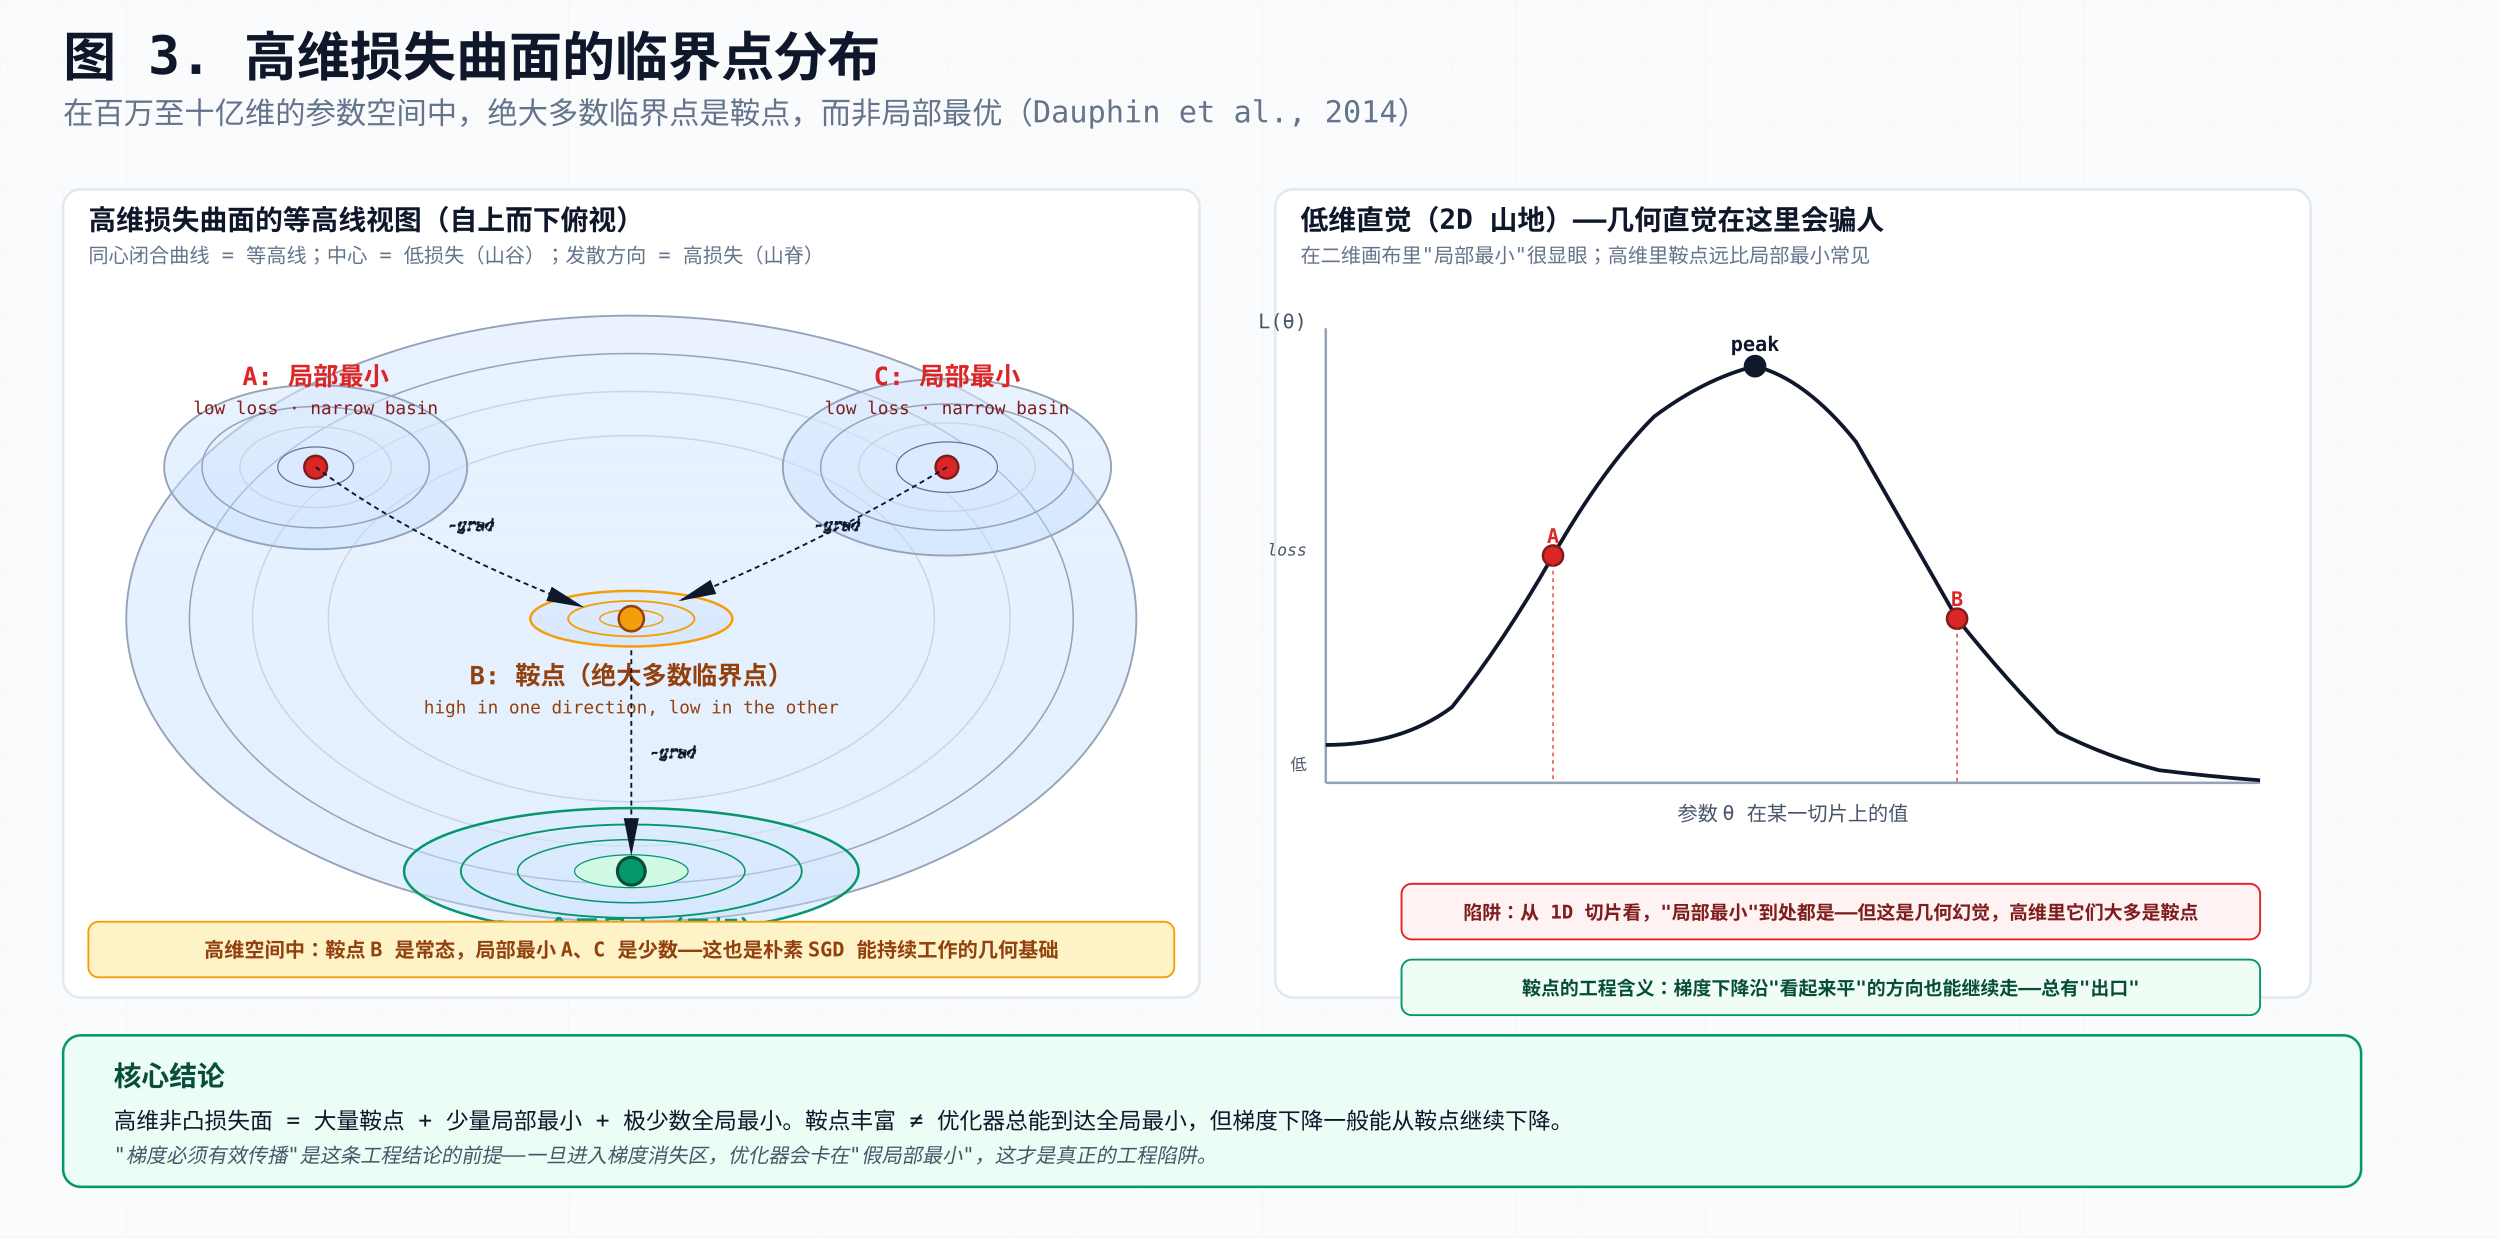
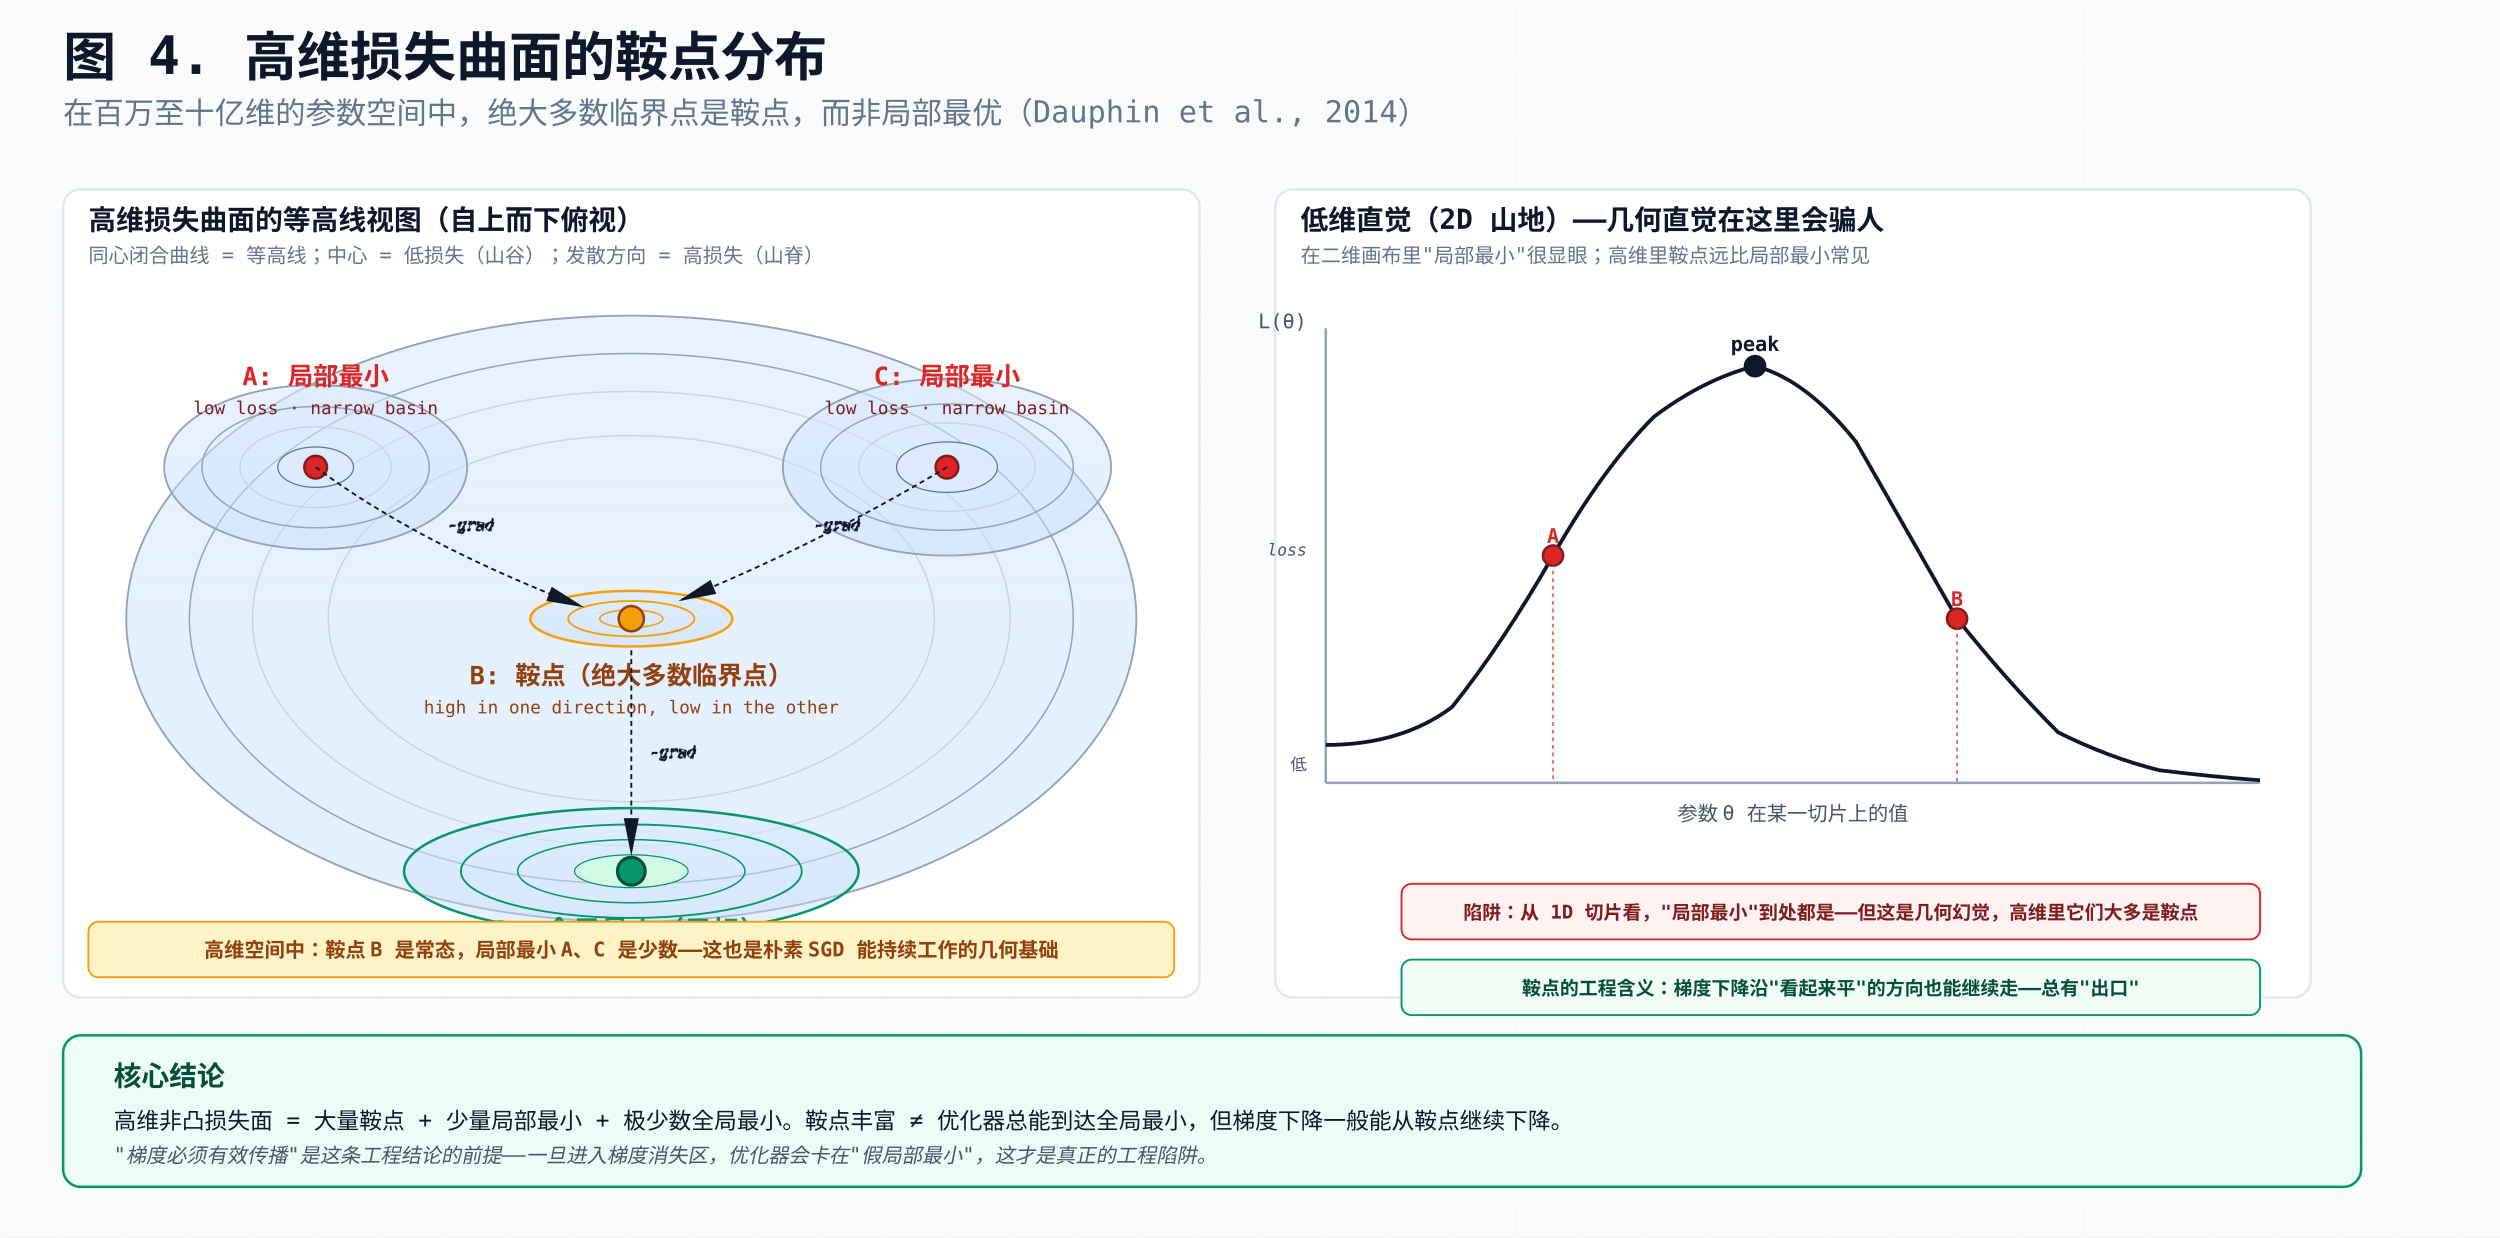
<svg xmlns="http://www.w3.org/2000/svg" viewBox="0 0 1980 980">
  <defs>
    <pattern id="grid" width="50" height="50" patternUnits="userSpaceOnUse">
      <path d="M 50 0 L 0 0 0 50" fill="none" stroke="#eef0f2" stroke-width="0.5" />
    </pattern>
    <filter id="shadow">
      <feDropShadow dx="0" dy="3" stdDeviation="6" flood-color="#000" flood-opacity="0.08" />
    </filter>
    <marker id="arrow-blue" markerWidth="20" markerHeight="8" refX="18" refY="4" orient="auto">
      <polygon points="0 0, 20 4, 0 8" fill="#0f172a" />
    </marker>
    <marker id="arrow-gray" markerWidth="18" markerHeight="7" refX="16" refY="3.5" orient="auto">
      <polygon points="0 0, 18 3.5, 0 7" fill="#94a3b8" />
    </marker>
    <linearGradient id="contour-grad" x1="0%" y1="0%" x2="0%" y2="100%">
      <stop offset="0%" stop-color="#dbeafe" stop-opacity="0.6" />
      <stop offset="100%" stop-color="#bfdbfe" stop-opacity="0.4" />
    </linearGradient>
    <style>
      text { font-family: 'Microsoft YaHei', 'Noto Sans SC', 'PingFang SC', 'JetBrains Mono', monospace; }
    </style>
  </defs>
  <rect width="100%" height="100%" fill="#fafbfc" />
  <rect width="100%" height="100%" fill="url(#grid)" />
  <g transform="translate(-30, 0)">
-     <text x="80" y="60" fill="#0f172a" font-size="42" font-weight="700">图 3. 高维损失曲面的临界点分布</text>
+     <text x="80" y="60" fill="#0f172a" font-size="42" font-weight="700">图 4. 高维损失曲面的鞍点分布</text>
    <text x="80" y="98" fill="#64748b" font-size="24">在百万至十亿维的参数空间中，绝大多数临界点是鞍点，而非局部最优（Dauphin et al., 2014）</text>
    <g transform="translate(80, 150)">
      <rect x="0" y="0" width="900" height="640" rx="14" fill="#ffffff" stroke="#e2e8f0" stroke-width="2" />
      <text x="20" y="32" fill="#0f172a" font-size="22" font-weight="700">高维损失曲面的等高线视图（自上而下俯视）</text>
      <text x="20" y="58" fill="#64748b" font-size="16">同心闭合曲线 = 等高线；中心 = 低损失（山谷）；发散方向 = 高损失（山脊）</text>
      <ellipse cx="450" cy="340" rx="400" ry="240" fill="url(#contour-grad)" stroke="#94a3b8" stroke-width="1.5" />
      <ellipse cx="450" cy="340" rx="350" ry="210" fill="none" stroke="#94a3b8" stroke-width="1.2" />
      <ellipse cx="450" cy="340" rx="300" ry="180" fill="none" stroke="#cbd5e1" stroke-width="1.2" />
      <ellipse cx="450" cy="340" rx="240" ry="145" fill="none" stroke="#cbd5e1" stroke-width="1.2" />
      <g>
        <ellipse cx="200" cy="220" rx="120" ry="65" fill="url(#contour-grad)" stroke="#94a3b8" stroke-width="1.5" />
        <ellipse cx="200" cy="220" rx="90" ry="48" fill="none" stroke="#94a3b8" stroke-width="1.2" />
        <ellipse cx="200" cy="220" rx="60" ry="32" fill="none" stroke="#cbd5e1" stroke-width="1.2" />
        <ellipse cx="200" cy="220" rx="30" ry="16" fill="#dbeafe" stroke="#64748b" stroke-width="1" />
        <circle cx="200" cy="220" r="9" fill="#dc2626" stroke="#7f1d1d" stroke-width="2" />
        <text x="200" y="155" fill="#dc2626" font-size="20" font-weight="700" text-anchor="middle">A: 局部最小</text>
        <text x="200" y="178" fill="#7f1d1d" font-size="14" text-anchor="middle">low loss · narrow basin</text>
      </g>
      <g>
        <ellipse cx="450" cy="340" rx="80" ry="22" fill="url(#contour-grad)" stroke="#f59e0b" stroke-width="2" />
        <ellipse cx="450" cy="340" rx="50" ry="14" fill="none" stroke="#f59e0b" stroke-width="1.5" />
        <ellipse cx="450" cy="340" rx="25" ry="7" fill="none" stroke="#f59e0b" stroke-width="1.2" />
        <circle cx="450" cy="340" r="10" fill="#f59e0b" stroke="#92400e" stroke-width="2" />
        <text x="450" y="392" fill="#92400e" font-size="20" font-weight="700" text-anchor="middle">B: 鞍点（绝大多数临界点）</text>
        <text x="450" y="415" fill="#92400e" font-size="14" text-anchor="middle">high in one direction, low in the other</text>
      </g>
      <g>
        <ellipse cx="700" cy="220" rx="130" ry="70" fill="url(#contour-grad)" stroke="#94a3b8" stroke-width="1.5" />
        <ellipse cx="700" cy="220" rx="100" ry="50" fill="none" stroke="#94a3b8" stroke-width="1.2" />
        <ellipse cx="700" cy="220" rx="70" ry="35" fill="none" stroke="#cbd5e1" stroke-width="1.2" />
        <ellipse cx="700" cy="220" rx="40" ry="20" fill="#dbeafe" stroke="#64748b" stroke-width="1" />
        <circle cx="700" cy="220" r="9" fill="#dc2626" stroke="#7f1d1d" stroke-width="2" />
        <text x="700" y="155" fill="#dc2626" font-size="20" font-weight="700" text-anchor="middle">C: 局部最小</text>
        <text x="700" y="178" fill="#7f1d1d" font-size="14" text-anchor="middle">low loss · narrow basin</text>
      </g>
      <g>
        <ellipse cx="450" cy="540" rx="180" ry="50" fill="url(#contour-grad)" stroke="#059669" stroke-width="2" />
        <ellipse cx="450" cy="540" rx="135" ry="37" fill="none" stroke="#059669" stroke-width="1.5" />
        <ellipse cx="450" cy="540" rx="90" ry="25" fill="none" stroke="#059669" stroke-width="1.2" />
        <ellipse cx="450" cy="540" rx="45" ry="13" fill="#d1fae5" stroke="#059669" stroke-width="1" />
        <circle cx="450" cy="540" r="11" fill="#059669" stroke="#064e3b" stroke-width="2.5" />
        <text x="450" y="595" fill="#059669" font-size="22" font-weight="700" text-anchor="middle">D: 全局最小（目标）</text>
        <text x="450" y="618" fill="#064e3b" font-size="14" text-anchor="middle">lowest loss · wide basin · hard to reach</text>
      </g>
      <g stroke="#0f172a" stroke-width="1.5" fill="none" stroke-dasharray="4,3">
        <path d="M 200 220 Q 280 280, 410 330" marker-end="url(#arrow-blue)" />
        <text x="305" y="270" fill="#475569" font-size="12" font-style="italic">-grad</text>
        <path d="M 450 365 Q 450 450, 450 525" marker-end="url(#arrow-blue)" />
        <text x="465" y="450" fill="#475569" font-size="12" font-style="italic">-grad</text>
        <path d="M 700 220 Q 600 280, 490 325" marker-end="url(#arrow-blue)" />
        <text x="595" y="270" fill="#475569" font-size="12" font-style="italic">-grad</text>
      </g>
      <g transform="translate(20, 580)">
        <rect x="0" y="0" width="860" height="44" rx="8" fill="#fef3c7" stroke="#f59e0b" stroke-width="1.5" />
        <text x="430" y="28" fill="#92400e" font-size="16" font-weight="600" text-anchor="middle">高维空间中：鞍点 B 是常态，局部最小 A、C 是少数——这也是朴素 SGD 能持续工作的几何基础</text>
      </g>
    </g>
    <g transform="translate(1040, 150)">
      <rect x="0" y="0" width="820" height="640" rx="14" fill="#ffffff" stroke="#e2e8f0" stroke-width="2" />
      <text x="20" y="32" fill="#0f172a" font-size="22" font-weight="700">低维直觉（2D 山地）——几何直觉在这里会骗人</text>
      <text x="20" y="58" fill="#64748b" font-size="16">在二维画布里"局部最小"很显眼；高维里鞍点远比局部最小常见</text>
      <g transform="translate(40, 90)">
        <line x1="0" y1="380" x2="740" y2="380" stroke="#94a3b8" stroke-width="2" />
        <line x1="0" y1="20" x2="0" y2="380" stroke="#94a3b8" stroke-width="2" />
        <text x="370" y="410" fill="#475569" font-size="16" text-anchor="middle">参数 θ 在某一切片上的值</text>
        <text x="-15" y="20" fill="#475569" font-size="16" text-anchor="end">L(θ)</text>
        <text x="-15" y="200" fill="#475569" font-size="13" text-anchor="end" font-style="italic">loss</text>
        <text x="-15" y="370" fill="#475569" font-size="13" text-anchor="end">低</text>
        <path d="M 0 350                  Q 60 350, 100 320                  Q 140 270, 180 200                  Q 220 130, 260 90                  Q 300 60, 340 50                  Q 380 60, 420 110                  Q 460 180, 500 250                  Q 540 300, 580 340                  Q 620 360, 660 370                  Q 700 375, 740 378" fill="none" stroke="#0f172a" stroke-width="3" stroke-linejoin="round" />
        <circle cx="180" cy="200" r="8" fill="#dc2626" stroke="#7f1d1d" stroke-width="2" />
        <line x1="180" y1="200" x2="180" y2="380" stroke="#dc2626" stroke-width="1" stroke-dasharray="3,3" />
        <text x="180" y="190" fill="#dc2626" font-size="16" font-weight="700" text-anchor="middle">A</text>
        <circle cx="340" cy="50" r="8" fill="#0f172a" stroke="#0f172a" stroke-width="2" />
        <text x="340" y="38" fill="#0f172a" font-size="16" font-weight="700" text-anchor="middle">peak</text>
        <circle cx="500" cy="250" r="8" fill="#dc2626" stroke="#7f1d1d" stroke-width="2" />
        <line x1="500" y1="250" x2="500" y2="380" stroke="#dc2626" stroke-width="1" stroke-dasharray="3,3" />
        <text x="500" y="240" fill="#dc2626" font-size="16" font-weight="700" text-anchor="middle">B</text>
        <g transform="translate(60, 460)">
          <rect x="0" y="0" width="680" height="44" rx="8" fill="#fef2f2" stroke="#dc2626" stroke-width="1.5" />
          <text x="340" y="28" fill="#7f1d1d" font-size="15" font-weight="600" text-anchor="middle">陷阱：从 1D 切片看，"局部最小"到处都是——但这是几何幻觉，高维里它们大多是鞍点</text>
        </g>
        <g transform="translate(60, 520)">
          <rect x="0" y="0" width="680" height="44" rx="8" fill="#f0fdf4" stroke="#059669" stroke-width="1.5" />
          <text x="340" y="28" fill="#064e3b" font-size="15" font-weight="600" text-anchor="middle">鞍点的工程含义：梯度下降沿"看起来平"的方向也能继续走——总有"出口"</text>
        </g>
      </g>
    </g>
    <g transform="translate(80, 820)">
      <rect x="0" y="0" width="1820" height="120" rx="14" fill="#ecfdf5" stroke="#059669" stroke-width="2" />
      <text x="40" y="40" fill="#064e3b" font-size="22" font-weight="700">核心结论</text>
      <text x="40" y="74" fill="#0f172a" font-size="18">高维非凸损失面 = 大量鞍点 + 少量局部最小 + 极少数全局最小。鞍点丰富 ≠ 优化器总能到达全局最小，但梯度下降一般能从鞍点继续下降。</text>
      <text x="40" y="100" fill="#475569" font-size="16" font-style="italic">"梯度必须有效传播"是这条工程结论的前提——一旦进入梯度消失区，优化器会卡在"假局部最小"，这才是真正的工程陷阱。</text>
    </g>
  </g>
</svg>
